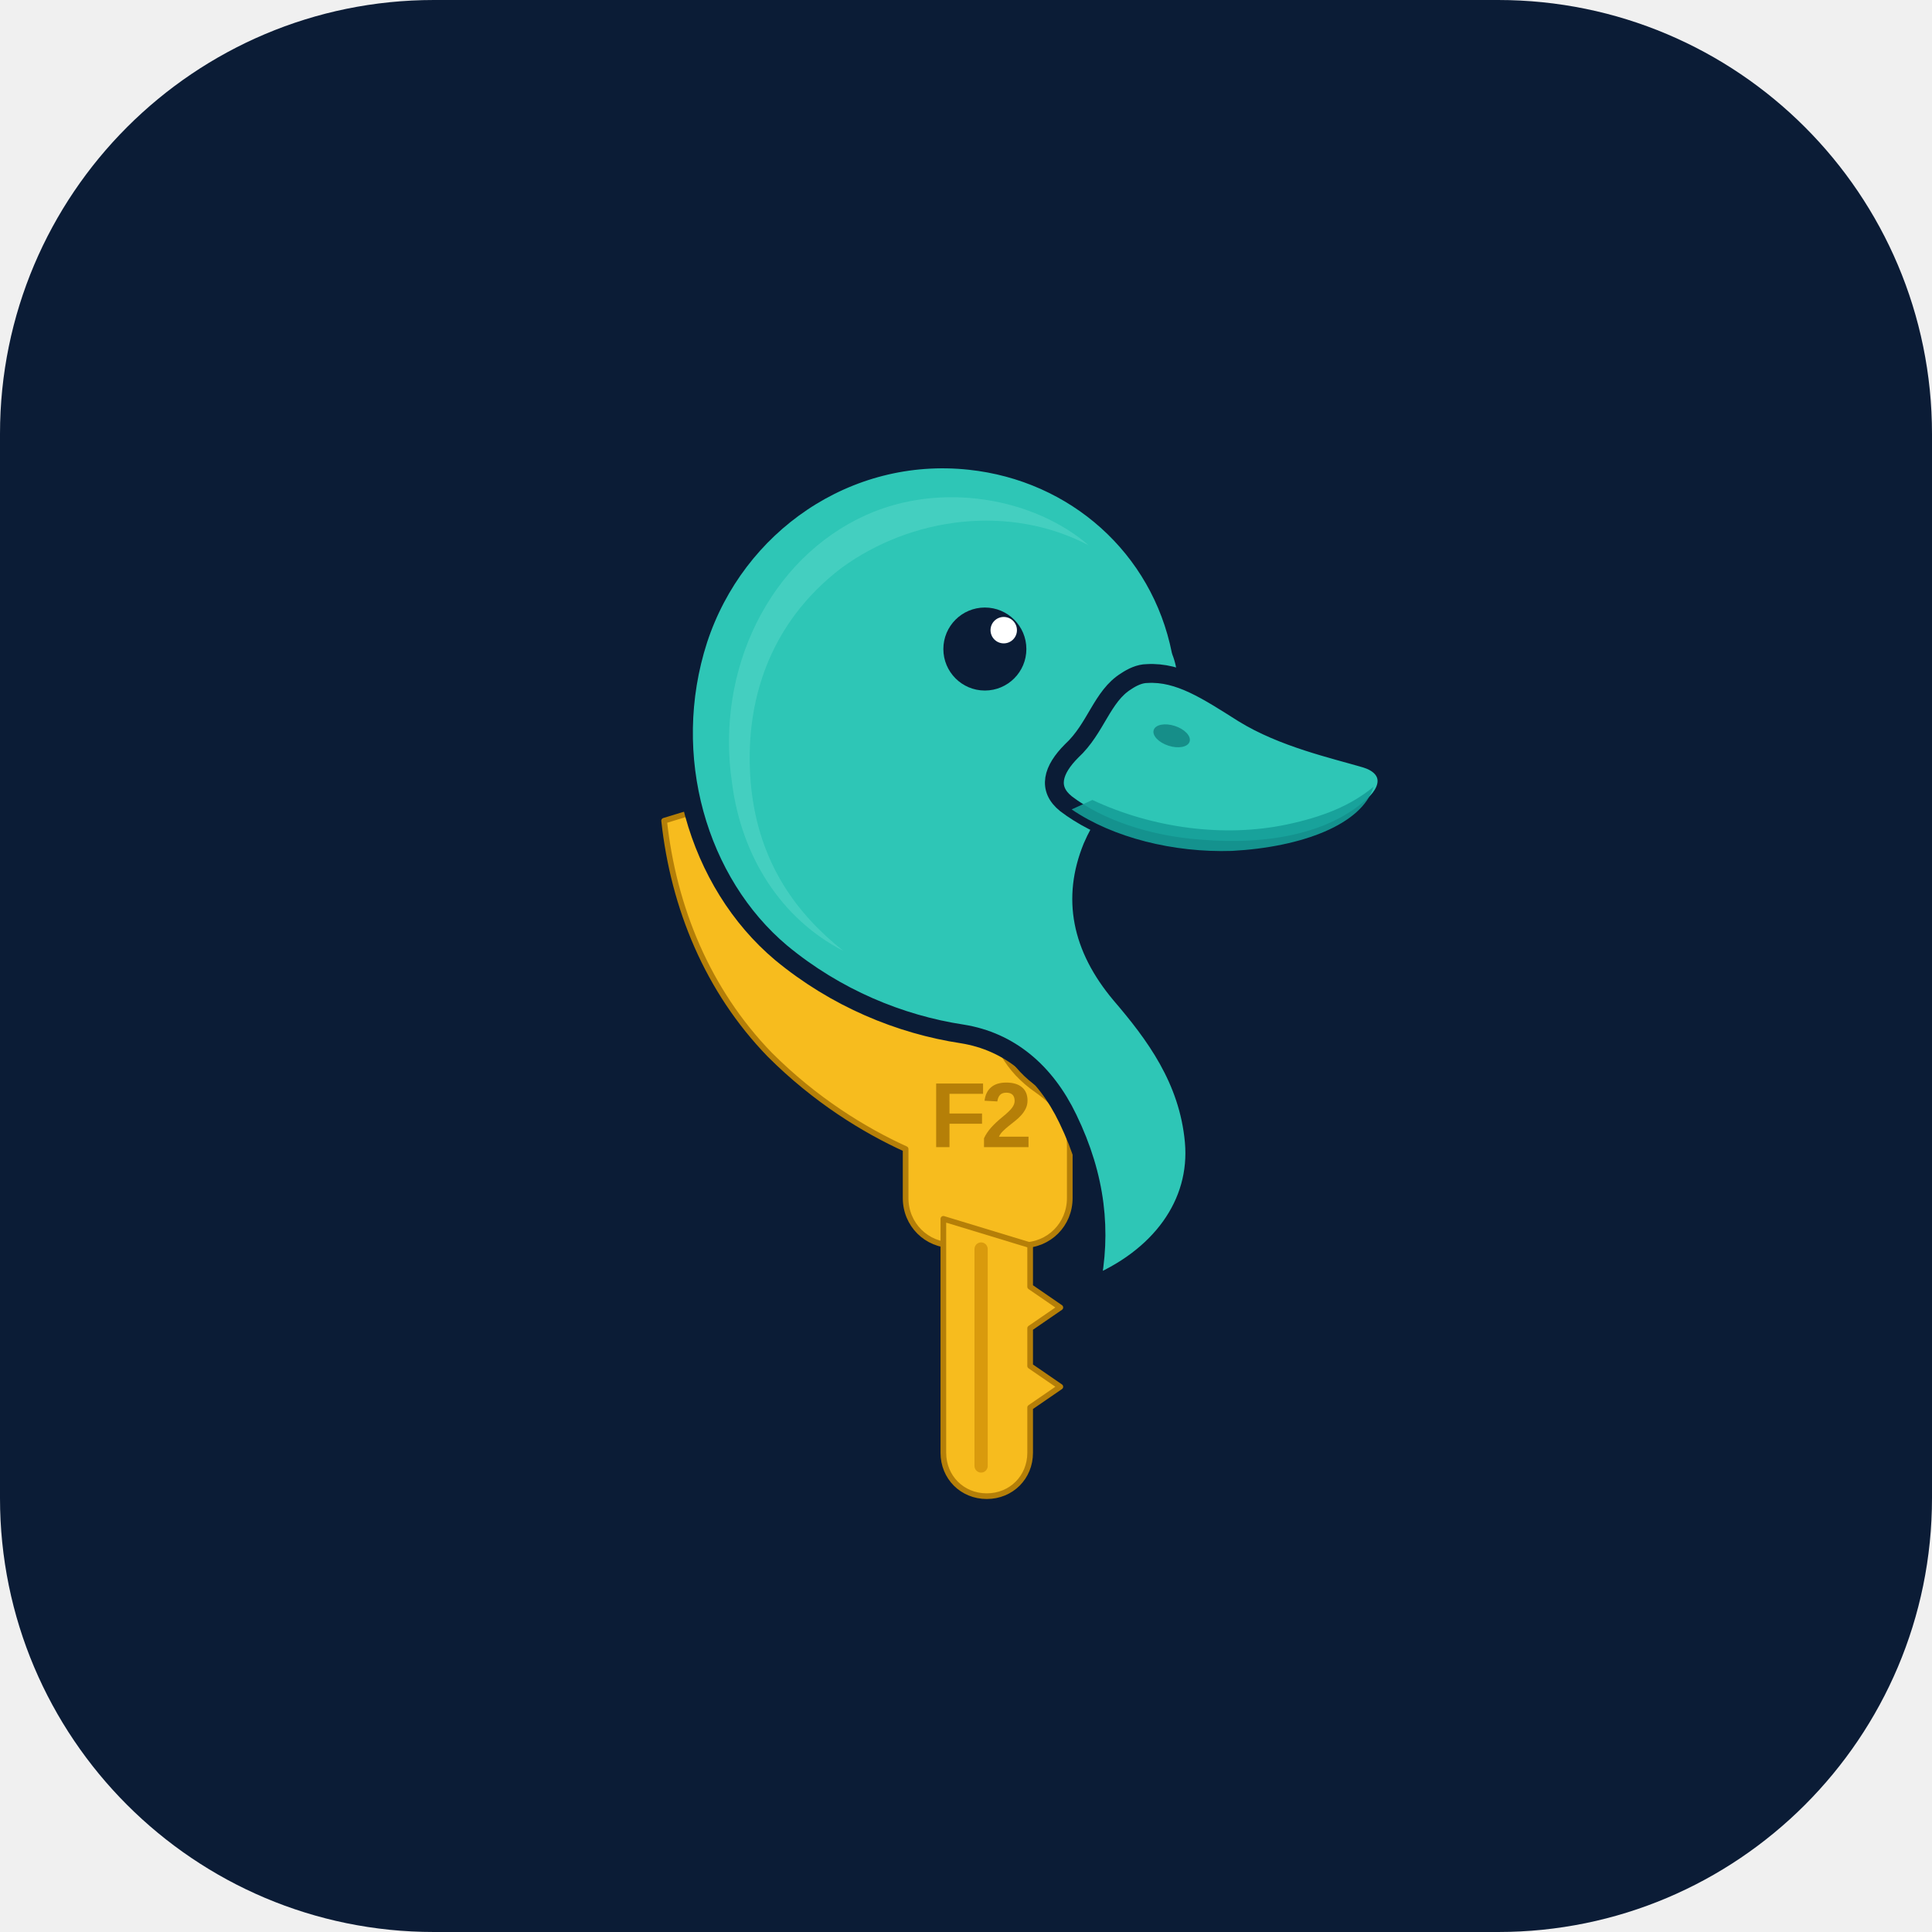
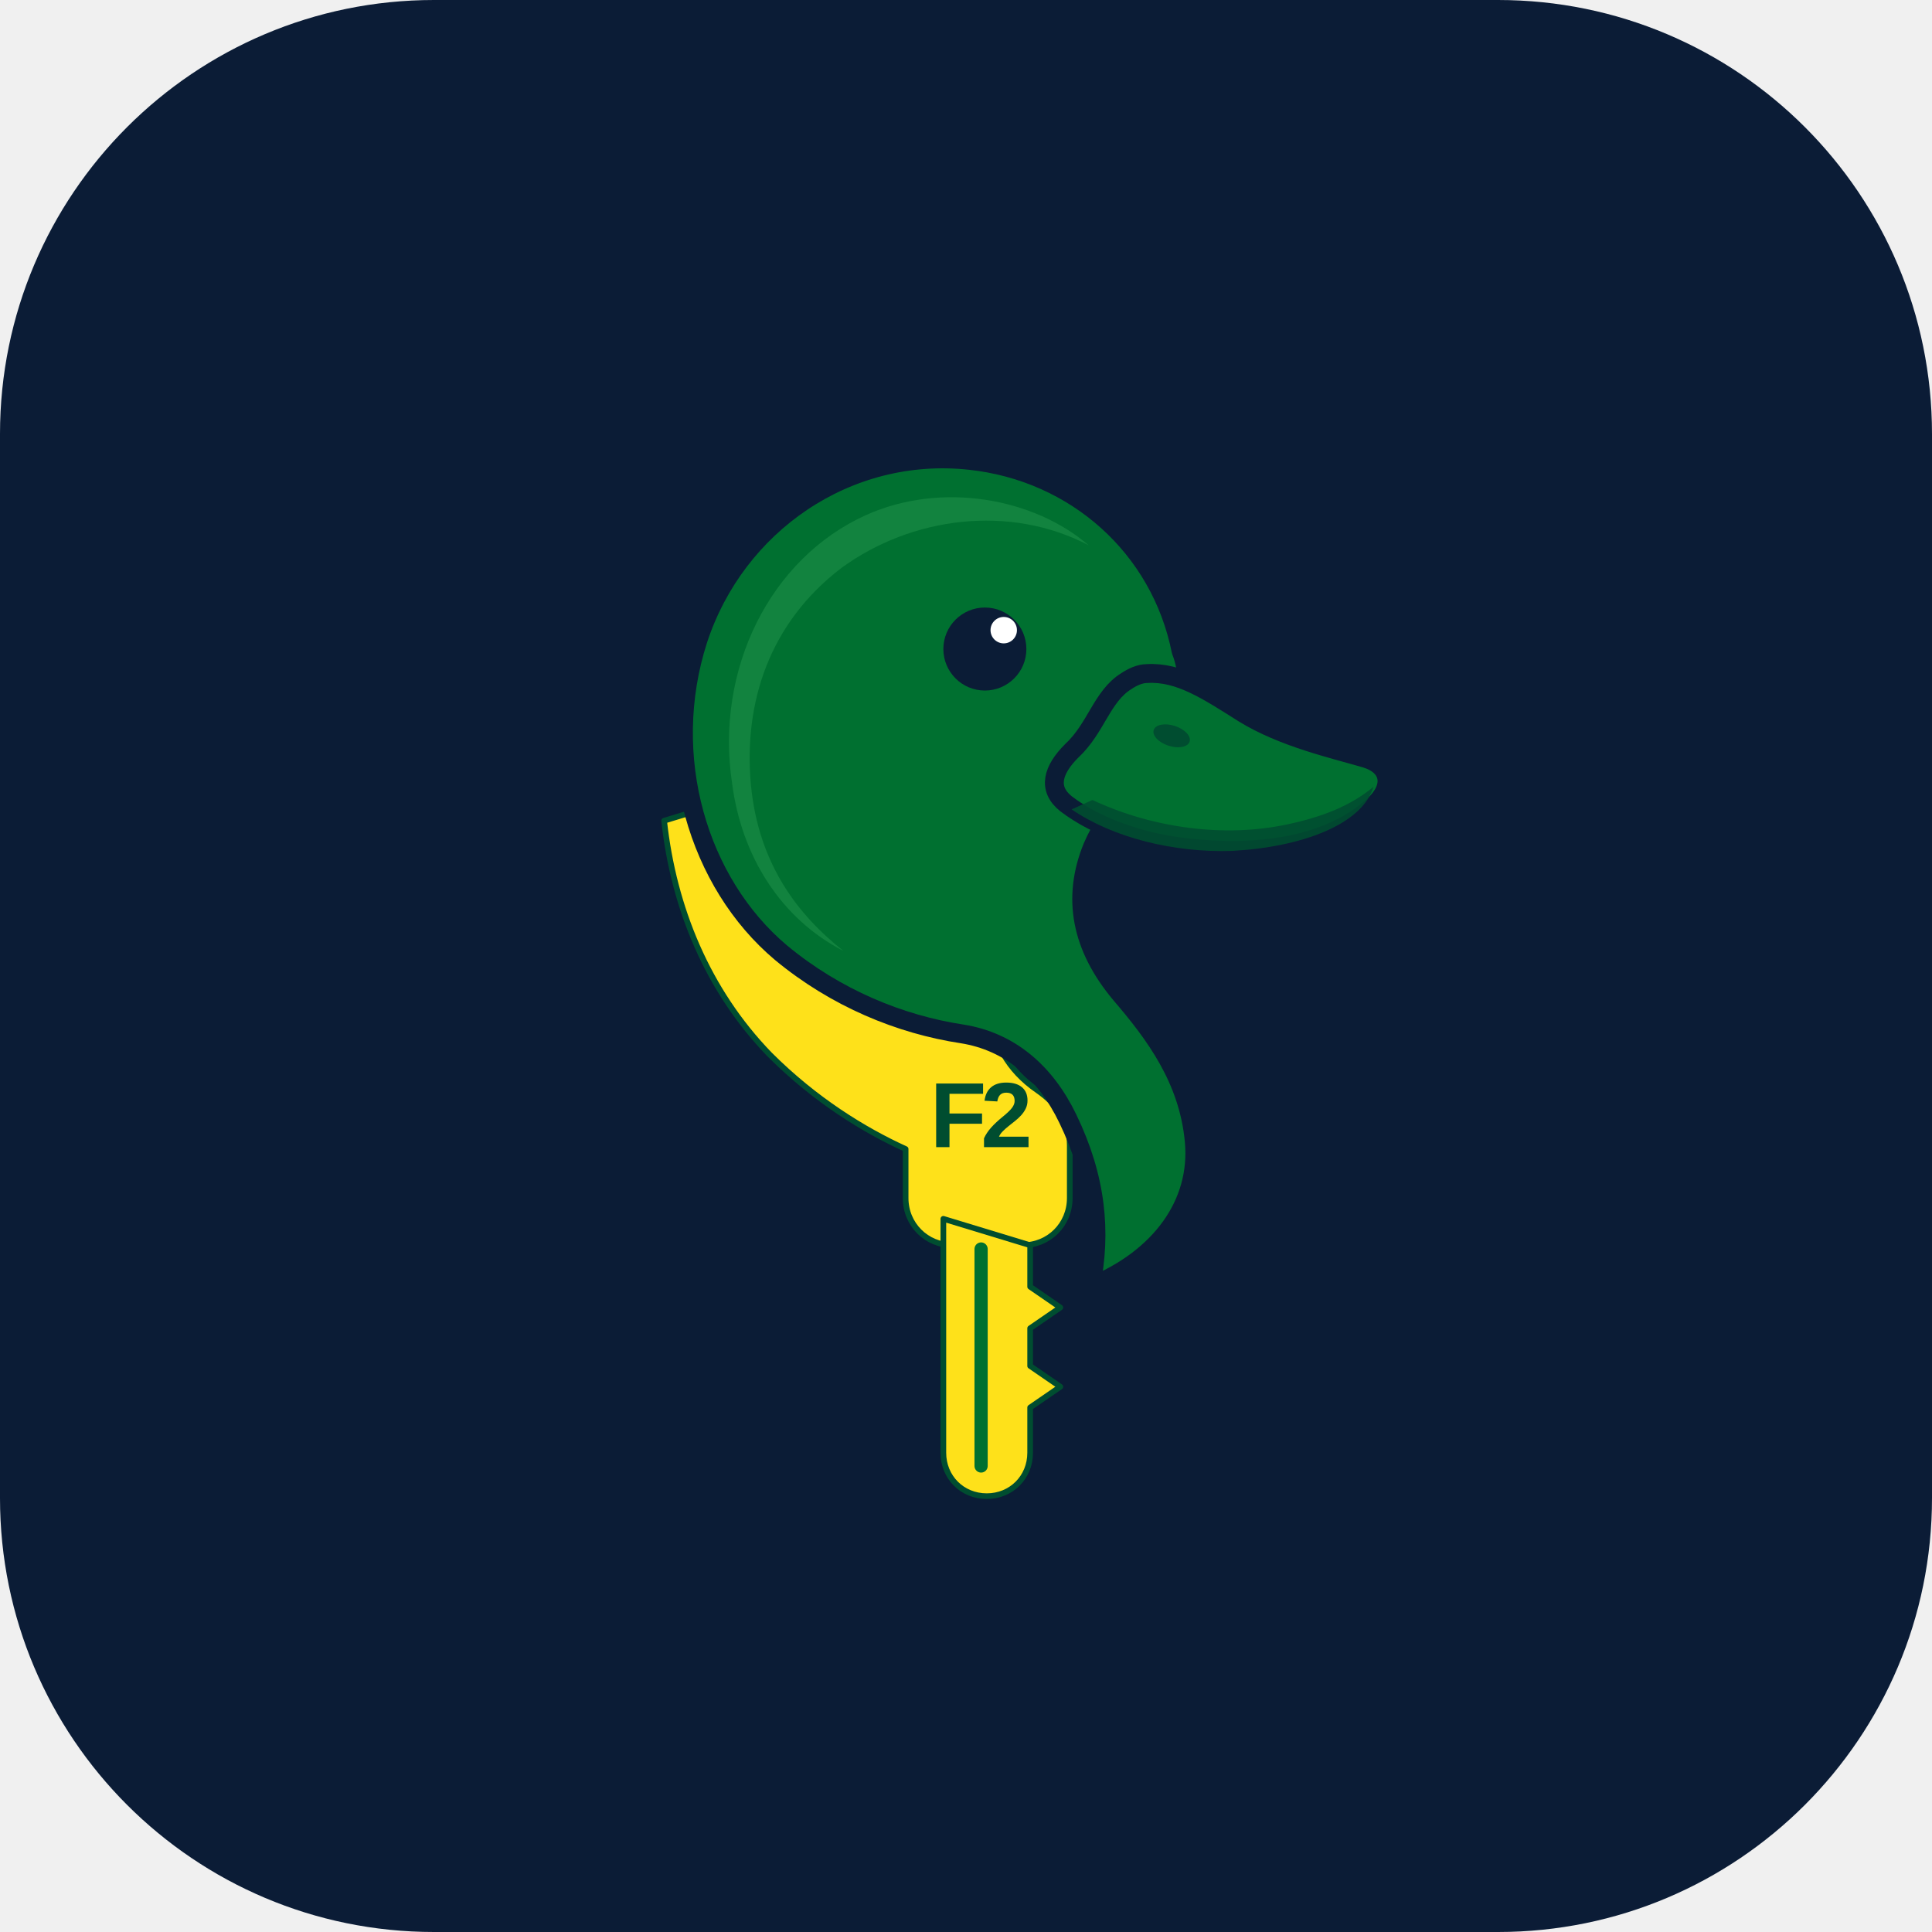
<svg xmlns="http://www.w3.org/2000/svg" width="1024" height="1024" viewBox="0 0 1024 1024">
  <rect width="1024" height="1024" rx="230" fill="#0b1c36" />
-   <g id="key" fill="#f7bc1e" stroke="#b57f08" stroke-width="3" stroke-linejoin="round">
+   <g id="key" fill="#FEE11A" stroke="#004D30" stroke-width="3" stroke-linejoin="round">
    <path d="M352 435       C357 481 375 525 408 559       C432 583 458 599 480 609       L480 635       C480 649 491 660 505 660       L542 660       C556 660 567 649 567 635       L567 607       C567 594 560 585 550 578       C534 567 526 552 525 535       C523 508 508 488 486 475       C454 456 430 439 411 417       Z" />
    <path d="M500 646 L500 770       C500 783 510 793 523 793       C536 793 546 783 546 770       L546 746 L562 735 L546 724       L546 704 L562 693 L546 682 L546 660 Z" />
-     <path d="M520 662 L520 777" fill="none" stroke="#d99a0d" stroke-width="7" stroke-linecap="round" />
+     <path d="M520 662 L520 777" fill="none" stroke="#007030" stroke-width="7" stroke-linecap="round" />
  </g>
-   <path id="duck" d="M626 345     C615 290 570 250 514 244     C449 237 390 278 370 339     C350 401 370 468 414 505     C443 529 477 543 510 548     C535 552 554 568 566 593     C581 624 584 653 578 682     C615 667 636 638 633 605     C630 572 612 548 594 527     C573 502 568 476 579 449     C588 428 604 414 615 397     C627 379 633 363 626 345 Z" fill="#2ec6b6" stroke="#0b1c36" stroke-width="10" stroke-linejoin="round" />
-   <path d="M388 415     C379 355 408 296 459 273     C499 255 548 264 577 289     C535 267 483 274 446 301     C408 330 394 372 398 416     C402 458 423 485 447 504     C414 487 393 454 388 415 Z" fill="#6fe3d3" opacity=".34" />
-   <path id="beak" d="M608 357     C625 356 640 366 659 378     C680 391 707 397 724 402     C737 406 739 417 728 427     C706 447 672 453 636 450     C608 448 582 439 565 426     C555 418 558 408 568 398     C581 386 584 369 597 361     C600 359 604 357 608 357 Z" fill="#2ec6b6" stroke="#0b1c36" stroke-width="10" stroke-linejoin="round" />
-   <path d="M579 424     C611 439 649 444 682 437     C701 433 716 427 728 417     C722 437 690 449 653 451     C622 452 590 444 568 429 Z" fill="#159f98" opacity=".9" />
+   <path id="duck" d="M626 345     C615 290 570 250 514 244     C449 237 390 278 370 339     C350 401 370 468 414 505     C443 529 477 543 510 548     C535 552 554 568 566 593     C581 624 584 653 578 682     C615 667 636 638 633 605     C630 572 612 548 594 527     C573 502 568 476 579 449     C588 428 604 414 615 397     C627 379 633 363 626 345 Z" fill="#007030" stroke="#0b1c36" stroke-width="10" stroke-linejoin="round" />
+   <path d="M388 415     C379 355 408 296 459 273     C499 255 548 264 577 289     C535 267 483 274 446 301     C408 330 394 372 398 416     C402 458 423 485 447 504     C414 487 393 454 388 415 Z" fill="#35A85A" opacity=".34" />
+   <path id="beak" d="M608 357     C625 356 640 366 659 378     C680 391 707 397 724 402     C737 406 739 417 728 427     C706 447 672 453 636 450     C608 448 582 439 565 426     C555 418 558 408 568 398     C581 386 584 369 597 361     C600 359 604 357 608 357 Z" fill="#007030" stroke="#0b1c36" stroke-width="10" stroke-linejoin="round" />
+   <path d="M579 424     C611 439 649 444 682 437     C701 433 716 427 728 417     C722 437 690 449 653 451     C622 452 590 444 568 429 Z" fill="#004D30" opacity=".9" />
  <circle cx="522" cy="344" r="22" fill="#0b1c36" />
  <circle cx="532" cy="334" r="7" fill="#ffffff" />
-   <ellipse cx="621" cy="390" rx="10" ry="5.5" transform="rotate(18 621 390)" fill="#168e89" />
-   <text x="520" y="608" text-anchor="middle" font-family="Arial, Helvetica, sans-serif" font-size="49" font-weight="900" letter-spacing="-3" fill="#b57f08">F2</text>
+   <ellipse cx="621" cy="390" rx="10" ry="5.5" transform="rotate(18 621 390)" fill="#004D30" />
+   <text x="520" y="608" text-anchor="middle" font-family="Arial, Helvetica, sans-serif" font-size="49" font-weight="900" letter-spacing="-3" fill="#004D30">F2</text>
</svg>
